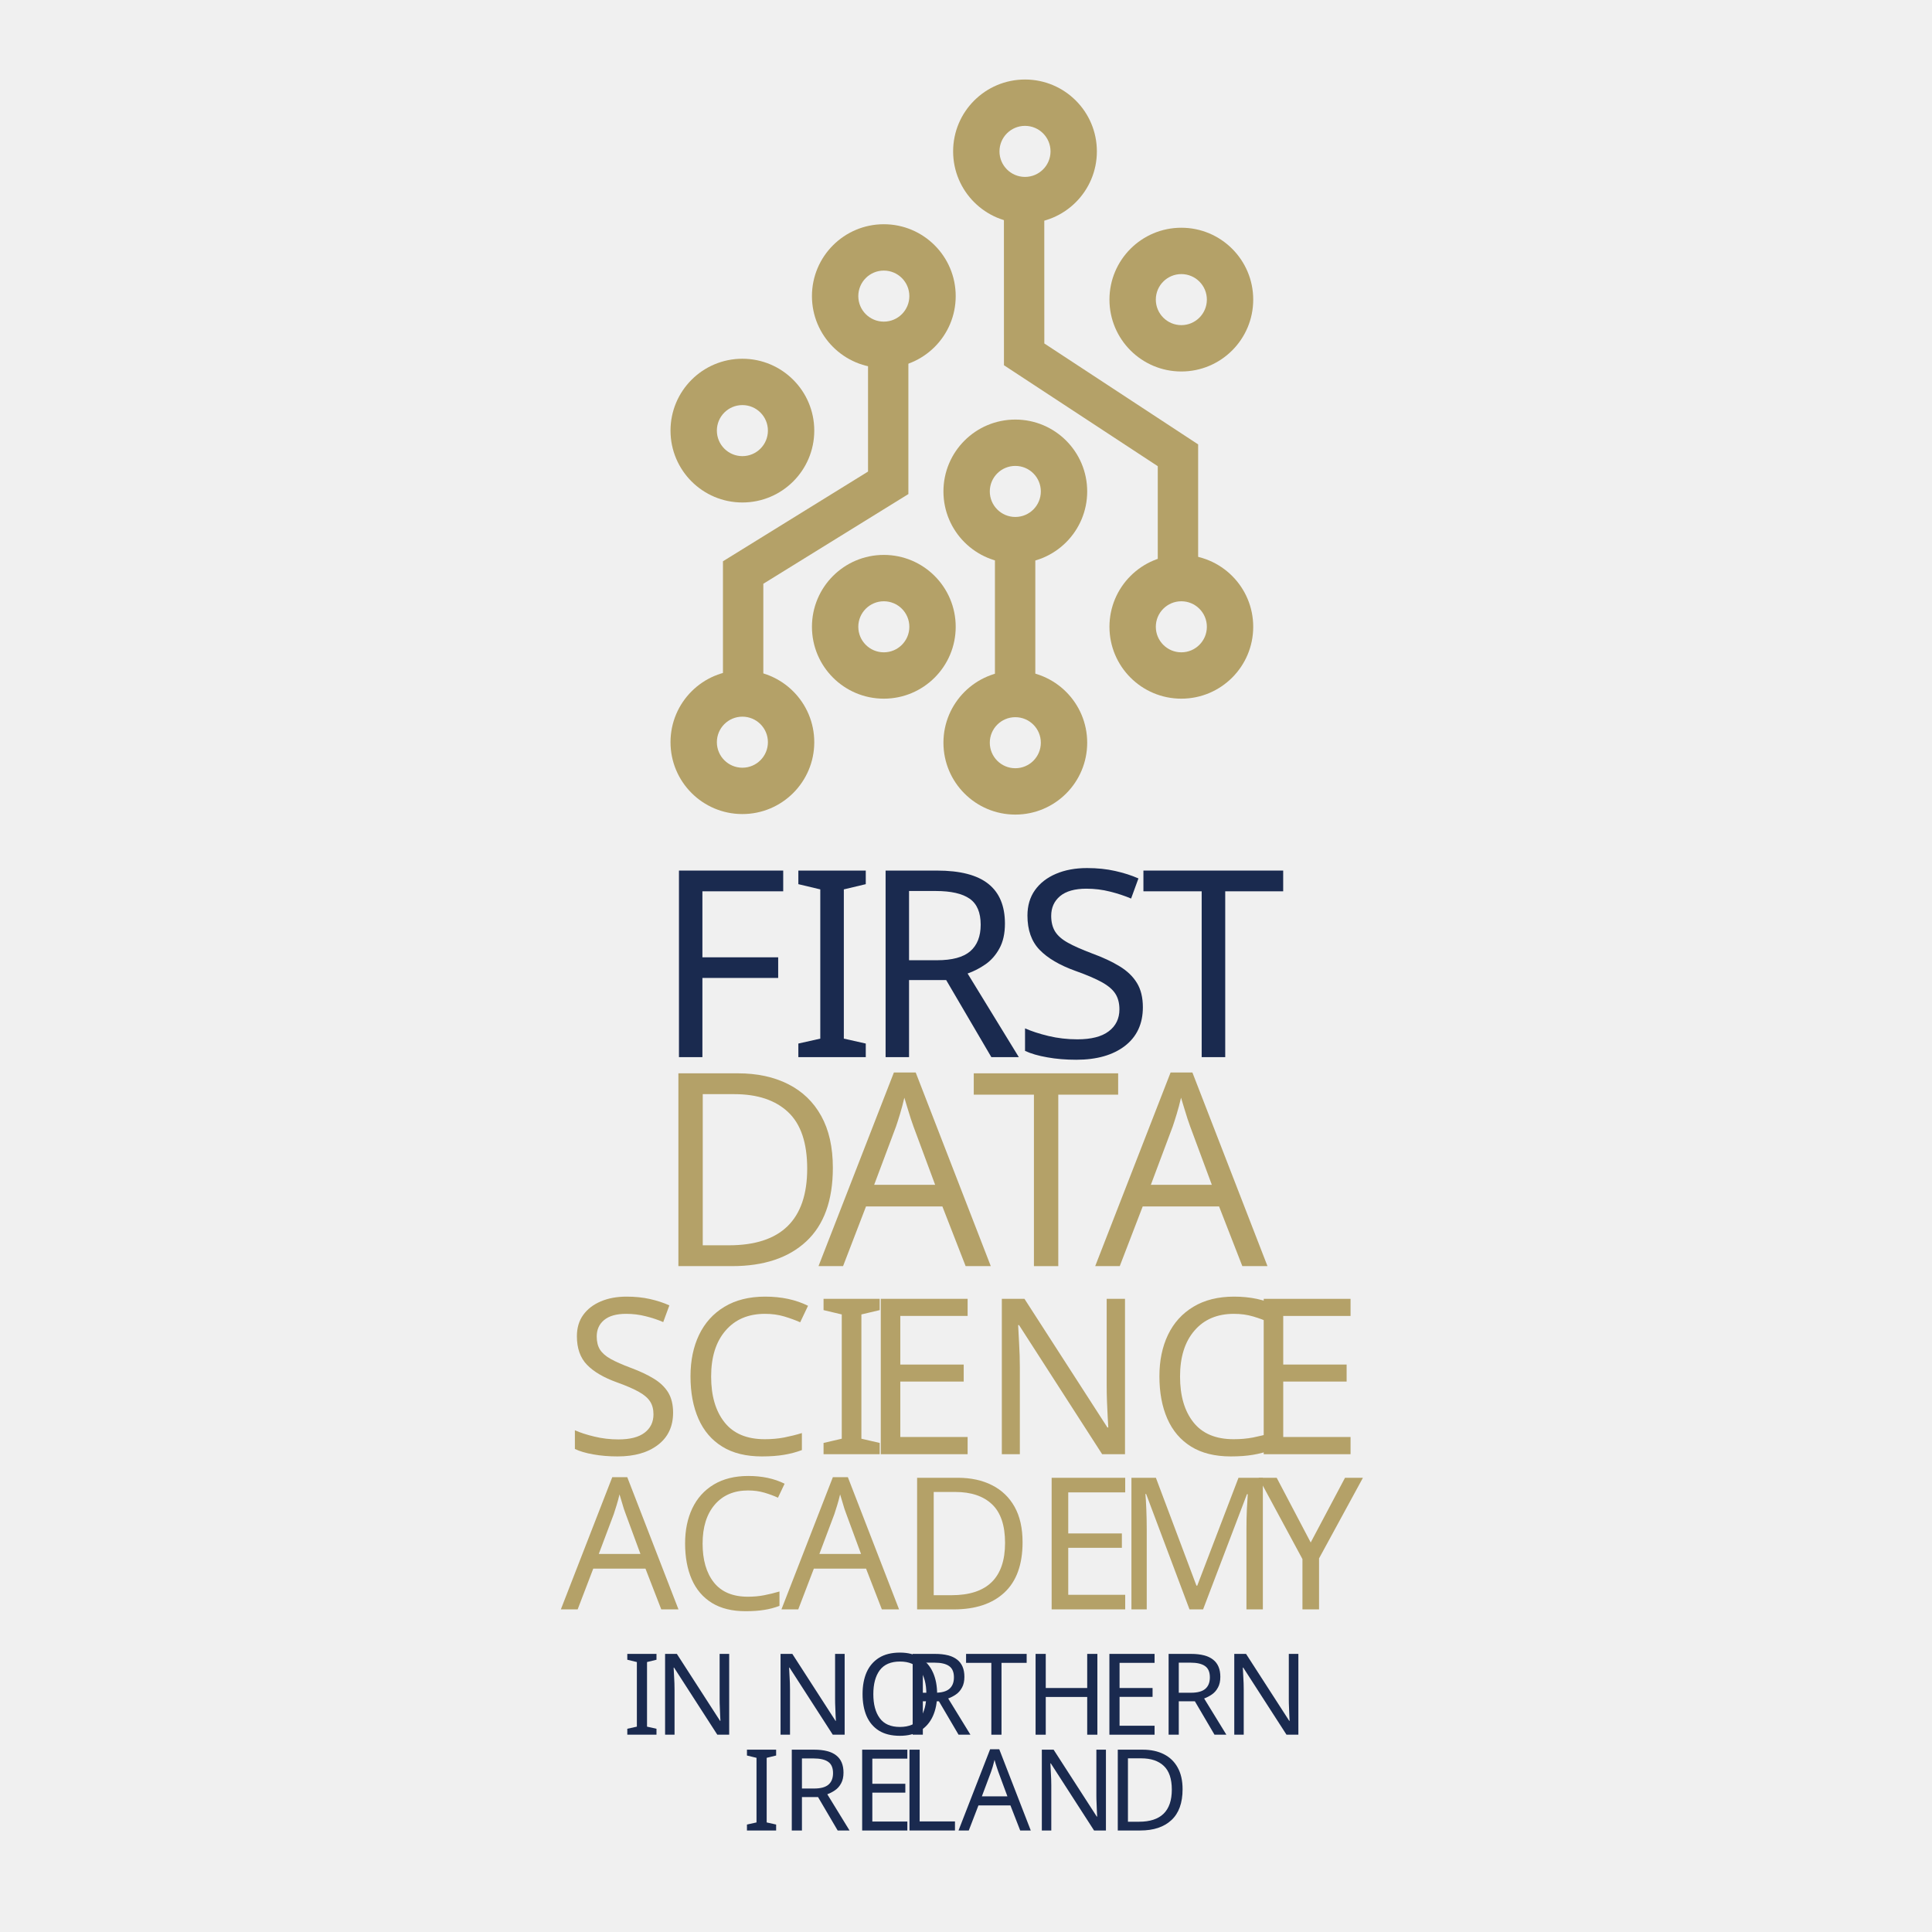
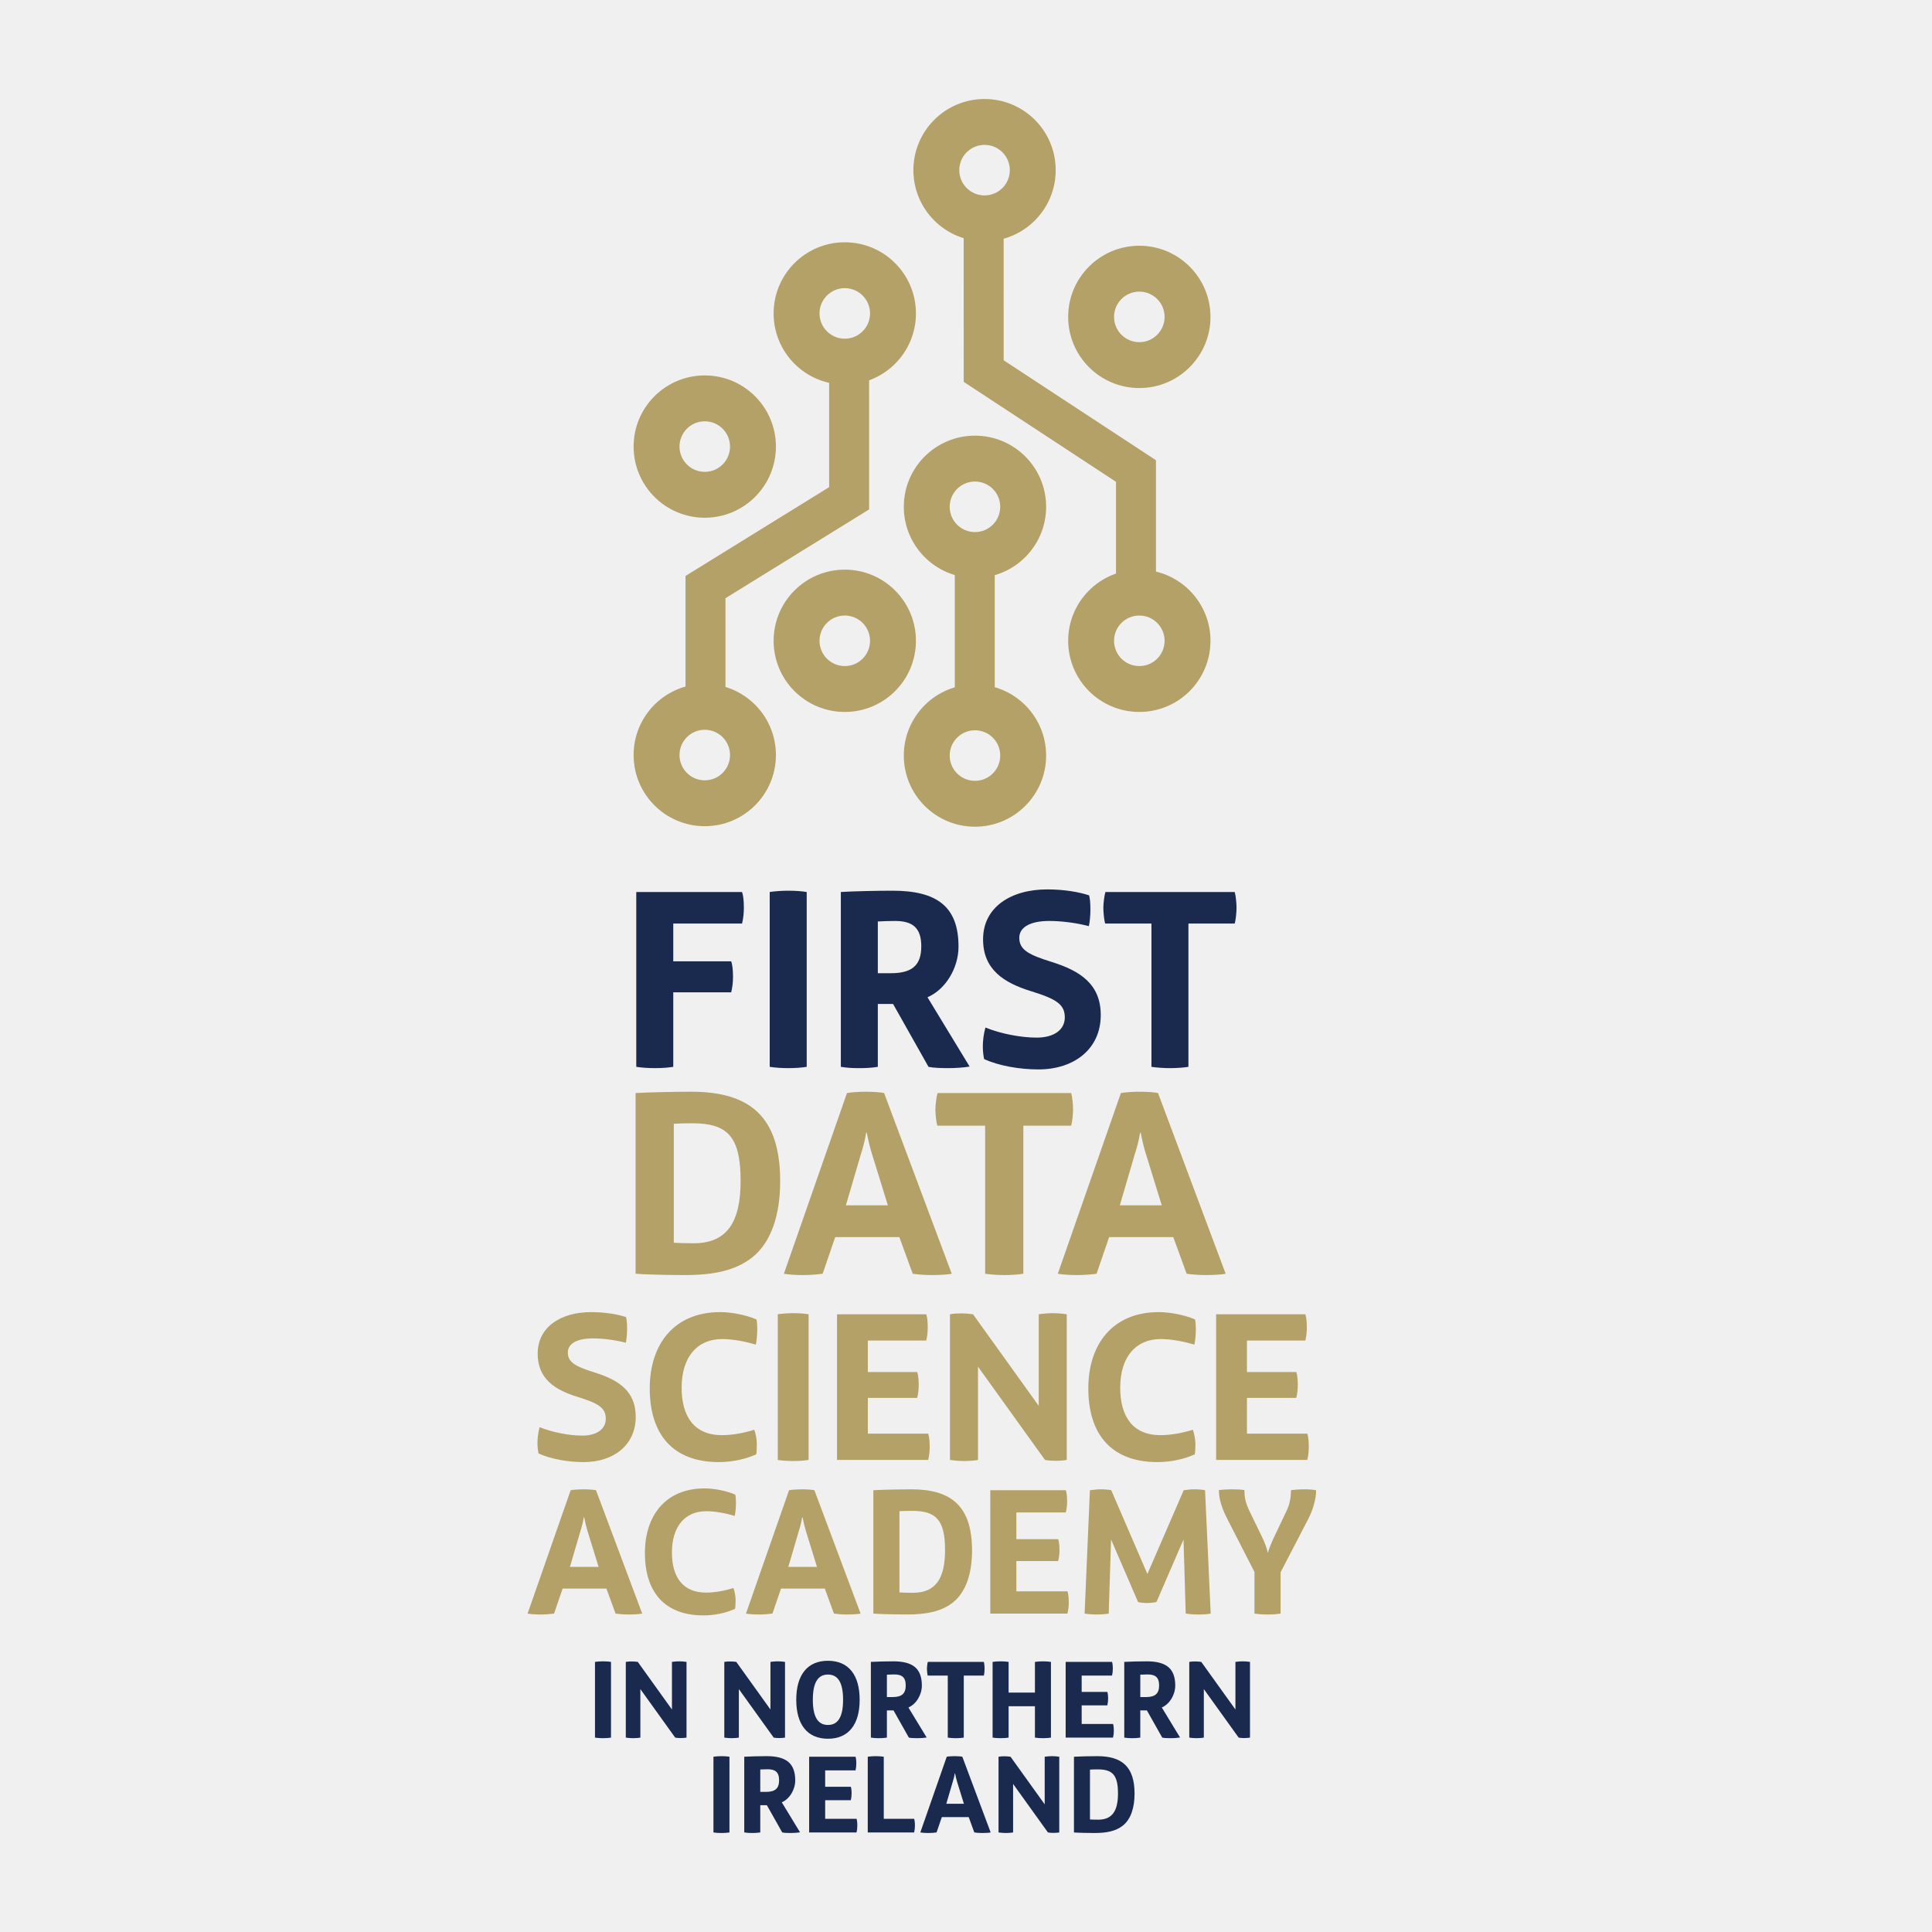
<svg xmlns="http://www.w3.org/2000/svg" version="1.0" x="0px" y="0px" width="300px" height="300px" viewBox="0 0 300 300" style="enable-background:new 0 0 300 300;" xml:space="preserve">
-   <g id="Graphic">
-     <rect x="154.494" y="83.305" style="fill:#B4A168;" width="6.268" height="25.382" />
-     <polygon style="fill:#B4A168;" points="134.787,52.753 134.787,73.226 112.261,87.155 112.261,108.374 118.528,108.374    118.528,90.647 141.054,76.718 141.054,52.753  " />
-     <polygon style="fill:#B4A168;" points="155.895,56.716 179.778,72.39 179.778,90.984 186.047,90.984 186.047,69.006    162.162,53.333 162.155,30.349 155.887,30.349  " />
-     <path style="fill:#B4A168;" d="M119.241,115.246c0,2.189-1.774,3.964-3.964,3.964c-2.189,0-3.962-1.775-3.962-3.964   c0-2.188,1.773-3.963,3.962-3.963C117.467,111.283,119.241,113.058,119.241,115.246 M104.117,115.246   c0,6.164,4.996,11.161,11.16,11.161c6.165,0,11.162-4.997,11.162-11.161c0-6.164-4.998-11.16-11.162-11.16   C109.113,104.086,104.117,109.083,104.117,115.246" />
-     <path style="fill:#B4A168;" d="M119.241,66.865c0,2.188-1.774,3.964-3.964,3.964c-2.189,0-3.962-1.775-3.962-3.964   c0-2.189,1.773-3.964,3.962-3.964C117.467,62.9,119.241,64.676,119.241,66.865 M104.117,66.865c0,6.164,4.996,11.16,11.16,11.16   c6.165,0,11.162-4.996,11.162-11.16s-4.998-11.16-11.162-11.16C109.113,55.705,104.117,60.701,104.117,66.865" />
-     <path style="fill:#B4A168;" d="M141.203,97.328c0,2.188-1.774,3.964-3.964,3.964c-2.189,0-3.962-1.776-3.962-3.964   c0-2.188,1.773-3.963,3.962-3.963C139.429,93.365,141.203,95.14,141.203,97.328 M126.079,97.328c0,6.164,4.996,11.161,11.16,11.161   c6.165,0,11.162-4.997,11.162-11.161c0-6.164-4.997-11.162-11.162-11.162C131.075,86.166,126.079,91.165,126.079,97.328" />
-     <path style="fill:#B4A168;" d="M161.62,115.327c0,2.189-1.772,3.964-3.961,3.964c-2.19,0-3.964-1.775-3.964-3.964   c0-2.188,1.773-3.963,3.964-3.963C159.848,111.364,161.62,113.138,161.62,115.327 M146.497,115.327   c0,6.164,4.997,11.161,11.162,11.161c6.163,0,11.16-4.997,11.16-11.161c0-6.164-4.997-11.16-11.16-11.16   C151.494,104.167,146.497,109.163,146.497,115.327" />
-     <path style="fill:#B4A168;" d="M161.62,76.31c0,2.189-1.772,3.964-3.961,3.964c-2.19,0-3.964-1.775-3.964-3.964   c0-2.188,1.773-3.963,3.964-3.963C159.848,72.347,161.62,74.122,161.62,76.31 M146.497,76.31c0,6.164,4.997,11.161,11.162,11.161   c6.163,0,11.16-4.997,11.16-11.161c0-6.164-4.997-11.16-11.16-11.16C151.494,65.15,146.497,70.146,146.497,76.31" />
-     <path style="fill:#B4A168;" d="M163.126,23.507c0,2.189-1.773,3.964-3.965,3.964c-2.188,0-3.962-1.775-3.962-3.964   c0-2.188,1.773-3.963,3.962-3.963C161.353,19.544,163.126,21.318,163.126,23.507 M148.001,23.507   c0,6.164,4.996,11.162,11.162,11.162c6.164,0,11.159-4.999,11.159-11.162s-4.995-11.16-11.159-11.16   C152.997,12.347,148.001,17.343,148.001,23.507" />
-     <path style="fill:#B4A168;" d="M187.401,97.328c0,2.188-1.774,3.964-3.964,3.964c-2.188,0-3.962-1.776-3.962-3.964   c0-2.188,1.773-3.963,3.962-3.963C185.627,93.365,187.401,95.14,187.401,97.328 M172.276,97.328   c0,6.164,4.995,11.161,11.161,11.161c6.164,0,11.162-4.997,11.162-11.161c0-6.164-4.998-11.162-11.162-11.162   C177.271,86.166,172.276,91.165,172.276,97.328" />
-     <path style="fill:#B4A168;" d="M187.401,46.523c0,2.188-1.774,3.964-3.964,3.964c-2.188,0-3.962-1.776-3.962-3.964   s1.773-3.963,3.962-3.963C185.627,42.56,187.401,44.334,187.401,46.523 M172.276,46.523c0,6.164,4.995,11.161,11.161,11.161   c6.164,0,11.162-4.998,11.162-11.161s-4.998-11.16-11.162-11.16C177.271,35.363,172.276,40.359,172.276,46.523" />
-     <path style="fill:#B4A168;" d="M141.203,45.98c0,2.188-1.774,3.963-3.964,3.963c-2.189,0-3.962-1.774-3.962-3.963   c0-2.189,1.773-3.964,3.962-3.964C139.429,42.016,141.203,43.792,141.203,45.98 M126.079,45.98c0,6.164,4.996,11.16,11.16,11.16   c6.165,0,11.162-4.996,11.162-11.16c0-6.165-4.997-11.161-11.162-11.161C131.075,34.82,126.079,39.816,126.079,45.98" />
+   <g id="Layer_1">
+     <rect x="148.259" y="85.62" style="fill:#B4A168;" width="6.205" height="25.128" />
+     <polygon style="fill:#B4A168;" points="128.75,55.374 128.75,75.642 106.449,89.432 106.449,110.438 112.653,110.438    112.653,92.889 134.953,79.1 134.953,55.374  " />
+     <polygon style="fill:#B4A168;" points="149.646,59.298 173.29,74.815 173.29,93.223 179.496,93.223 179.496,71.464 155.851,55.949    155.843,33.194 149.637,33.194  " />
+     <path style="fill:#B4A168;" d="M113.358,117.242c0,2.167-1.755,3.925-3.924,3.925c-2.167,0-3.922-1.758-3.922-3.925   c0-2.167,1.755-3.924,3.922-3.924C111.603,113.318,113.358,115.075,113.358,117.242 M98.386,117.242   c0,6.102,4.946,11.049,11.048,11.049c6.104,0,11.05-4.947,11.05-11.049c0-6.102-4.946-11.048-11.05-11.048   C103.332,106.194,98.386,111.14,98.386,117.242" />
+     <path style="fill:#B4A168;" d="M113.358,69.345c0,2.166-1.755,3.923-3.924,3.923c-2.167,0-3.922-1.757-3.922-3.923   c0-2.168,1.755-3.925,3.922-3.925C111.603,65.42,113.358,67.177,113.358,69.345 M98.386,69.345c0,6.102,4.946,11.048,11.048,11.048   c6.104,0,11.05-4.946,11.05-11.048c0-6.103-4.946-11.049-11.05-11.049C103.332,58.296,98.386,63.243,98.386,69.345" />
+     <path style="fill:#B4A168;" d="M135.1,99.503c0,2.167-1.756,3.924-3.925,3.924c-2.166,0-3.922-1.758-3.922-3.924   s1.756-3.924,3.922-3.924C133.344,95.58,135.1,97.337,135.1,99.503 M120.127,99.503c0,6.102,4.946,11.048,11.048,11.048   c6.104,0,11.051-4.946,11.051-11.048s-4.947-11.05-11.051-11.05C125.074,88.453,120.127,93.401,120.127,99.503" />
+     <path style="fill:#B4A168;" d="M155.314,117.322c0,2.167-1.756,3.924-3.922,3.924c-2.169,0-3.925-1.757-3.925-3.924   s1.756-3.924,3.925-3.924C153.559,113.398,155.314,115.155,155.314,117.322 M140.342,117.322c0,6.102,4.947,11.049,11.051,11.049   c6.102,0,11.048-4.947,11.048-11.049c0-6.103-4.946-11.048-11.048-11.048C145.289,106.273,140.342,111.219,140.342,117.322" />
+     <path style="fill:#B4A168;" d="M155.314,78.695c0,2.168-1.756,3.925-3.922,3.925c-2.169,0-3.925-1.757-3.925-3.925   c0-2.167,1.756-3.923,3.925-3.923C153.559,74.772,155.314,76.529,155.314,78.695 M140.342,78.695   c0,6.103,4.947,11.049,11.051,11.049c6.102,0,11.048-4.947,11.048-11.049c0-6.102-4.946-11.048-11.048-11.048   C145.289,67.647,140.342,72.593,140.342,78.695" />
+     <path style="fill:#B4A168;" d="M156.804,26.42c0,2.168-1.756,3.925-3.925,3.925c-2.167,0-3.922-1.757-3.922-3.925   c0-2.167,1.755-3.923,3.922-3.923C155.048,22.497,156.804,24.254,156.804,26.42 M141.831,26.42c0,6.102,4.946,11.05,11.051,11.05   c6.101,0,11.047-4.948,11.047-11.05s-4.946-11.048-11.047-11.048C146.777,15.373,141.831,20.318,141.831,26.42" />
+     <path style="fill:#B4A168;" d="M180.837,99.503c0,2.167-1.757,3.924-3.923,3.924c-2.169,0-3.925-1.758-3.925-3.924   s1.756-3.924,3.925-3.924C179.08,95.58,180.837,97.337,180.837,99.503 M165.863,99.503c0,6.102,4.946,11.048,11.051,11.048   c6.101,0,11.049-4.946,11.049-11.048s-4.948-11.05-11.049-11.05C170.81,88.453,165.863,93.401,165.863,99.503" />
+     <path style="fill:#B4A168;" d="M180.837,49.207c0,2.167-1.757,3.924-3.923,3.924c-2.169,0-3.925-1.758-3.925-3.924   s1.756-3.924,3.925-3.924C179.08,45.283,180.837,47.04,180.837,49.207 M165.863,49.207c0,6.102,4.946,11.049,11.051,11.049   c6.101,0,11.049-4.947,11.049-11.049s-4.948-11.049-11.049-11.049C170.81,38.157,165.863,43.104,165.863,49.207" />
+     <path style="fill:#B4A168;" d="M135.1,48.669c0,2.166-1.756,3.924-3.925,3.924c-2.166,0-3.922-1.758-3.922-3.924   c0-2.167,1.756-3.925,3.922-3.925C133.344,44.745,135.1,46.502,135.1,48.669 M120.127,48.669c0,6.102,4.946,11.048,11.048,11.048   c6.104,0,11.051-4.946,11.051-11.048c0-6.103-4.947-11.049-11.051-11.049C125.074,37.621,120.127,42.566,120.127,48.669" />
  </g>
-   <g id="Text" style="display:none;">
-     <text transform="matrix(1 0 0 1 101.4912 164.1514)" style="display:inline;">
-       <tspan x="0" y="0" style="fill:#1A2A4F; font-family:'FSMatthew-Bold'; font-size:40.564;">F</tspan>
-       <tspan x="20.85" y="0" style="fill:#1A2A4F; font-family:'FSMatthew-Bold'; font-size:40.564;">I</tspan>
-       <tspan x="32.086" y="0" style="fill:#1A2A4F; font-family:'FSMatthew-Bold'; font-size:40.564;">R</tspan>
-       <tspan x="55.613" y="0" style="fill:#1A2A4F; font-family:'FSMatthew-Bold'; font-size:40.564; letter-spacing:-1;">S</tspan>
-       <tspan x="75.651" y="0" style="fill:#1A2A4F; font-family:'FSMatthew-Bold'; font-size:40.564;">T</tspan>
+   <g id="Layer_2" style="display:none;">
+     <text transform="matrix(1 0 0 1 95.7886 165.6582)" style="display:inline;">
+       <tspan x="0" y="0" style="fill:#1A2A4F; font-family:'FSMatthew-Bold'; font-size:40.158;">F</tspan>
+       <tspan x="20.641" y="0" style="fill:#1A2A4F; font-family:'FSMatthew-Bold'; font-size:40.158;">I</tspan>
+       <tspan x="31.765" y="0" style="fill:#1A2A4F; font-family:'FSMatthew-Bold'; font-size:40.158;">R</tspan>
+       <tspan x="55.057" y="0" style="fill:#1A2A4F; font-family:'FSMatthew-Bold'; font-size:40.158; letter-spacing:-1;">S</tspan>
+       <tspan x="74.894" y="0" style="fill:#1A2A4F; font-family:'FSMatthew-Bold'; font-size:40.158;">T</tspan>
    </text>
-     <text transform="matrix(1 0 0 1 101.2783 196.6025)" style="display:inline;">
-       <tspan x="0" y="0" style="fill:#B4A168; font-family:'FSMatthew-Bold'; font-size:41.916; letter-spacing:-1;">D</tspan>
-       <tspan x="25.82" y="0" style="fill:#B4A168; font-family:'FSMatthew-Bold'; font-size:41.916; letter-spacing:-3;">A</tspan>
-       <tspan x="49.502" y="0" style="fill:#B4A168; font-family:'FSMatthew-Bold'; font-size:41.916; letter-spacing:-3;">T</tspan>
-       <tspan x="68.784" y="0" style="fill:#B4A168; font-family:'FSMatthew-Bold'; font-size:41.916;">A</tspan>
+     <text transform="matrix(1 0 0 1 95.5786 197.7861)" style="display:inline;">
+       <tspan x="0" y="0" style="fill:#B4A168; font-family:'FSMatthew-Bold'; font-size:41.497; letter-spacing:-1;">D</tspan>
+       <tspan x="25.562" y="0" style="fill:#B4A168; font-family:'FSMatthew-Bold'; font-size:41.497; letter-spacing:-3;">A</tspan>
+       <tspan x="49.007" y="0" style="fill:#B4A168; font-family:'FSMatthew-Bold'; font-size:41.497; letter-spacing:-3;">T</tspan>
+       <tspan x="68.095" y="0" style="fill:#B4A168; font-family:'FSMatthew-Bold'; font-size:41.497;">A</tspan>
    </text>
-     <text transform="matrix(1 0 0 1 87.5488 225.8086)" style="display:inline;">
-       <tspan x="0" y="0" style="fill:#B4A168; font-family:'FSMatthew-Bold'; font-size:33.804;">S</tspan>
-       <tspan x="17.611" y="0" style="fill:#B4A168; font-family:'FSMatthew-Bold'; font-size:33.804;">CI</tspan>
-       <tspan x="45.938" y="0" style="fill:#B4A168; font-family:'FSMatthew-Bold'; font-size:33.804;">ENC</tspan>
-       <tspan x="105.398" y="0" style="fill:#B4A168; font-family:'FSMatthew-Bold'; font-size:33.804;">E</tspan>
+     <text transform="matrix(1 0 0 1 81.9839 226.6992)" style="display:inline;">
+       <tspan x="0" y="0" style="fill:#B4A168; font-family:'FSMatthew-Bold'; font-size:33.465;">S</tspan>
+       <tspan x="17.435" y="0" style="fill:#B4A168; font-family:'FSMatthew-Bold'; font-size:33.465;">CI</tspan>
+       <tspan x="45.479" y="0" style="fill:#B4A168; font-family:'FSMatthew-Bold'; font-size:33.465;">ENC</tspan>
+       <tspan x="104.344" y="0" style="fill:#B4A168; font-family:'FSMatthew-Bold'; font-size:33.465;">E</tspan>
    </text>
-     <text transform="matrix(1 0 0 1 211.166 225.8086)" style="display:inline;fill:#FFFFFF; font-family:'FSMatthew-Bold'; font-size:33.804;"> </text>
-     <text transform="matrix(1 0 0 1 87.0879 249.9062)" style="display:inline;">
-       <tspan x="0" y="0" style="fill:#B4A168; font-family:'FSMatthew-Bold'; font-size:28.617; letter-spacing:-1;">A</tspan>
-       <tspan x="17.542" y="0" style="fill:#B4A168; font-family:'FSMatthew-Bold'; font-size:28.617;">C</tspan>
-       <tspan x="34.254" y="0" style="fill:#B4A168; font-family:'FSMatthew-Bold'; font-size:28.617;">ADE</tspan>
-       <tspan x="85.82" y="0" style="fill:#B4A168; font-family:'FSMatthew-Bold'; font-size:28.617; letter-spacing:-1;">M</tspan>
-       <tspan x="108.342" y="0" style="fill:#B4A168; font-family:'FSMatthew-Bold'; font-size:28.617;">Y</tspan>
+     <text transform="matrix(1 0 0 1 204.3662 226.6992)" style="display:inline;fill:#FFFFFF; font-family:'FSMatthew-Bold'; font-size:33.465;"> </text>
+     <text transform="matrix(1 0 0 1 81.5288 250.5566)" style="display:inline;">
+       <tspan x="0" y="0" style="fill:#B4A168; font-family:'FSMatthew-Bold'; font-size:28.33; letter-spacing:-1;">A</tspan>
+       <tspan x="17.366" y="0" style="fill:#B4A168; font-family:'FSMatthew-Bold'; font-size:28.33;">C</tspan>
+       <tspan x="33.911" y="0" style="fill:#B4A168; font-family:'FSMatthew-Bold'; font-size:28.33;">ADE</tspan>
+       <tspan x="84.961" y="0" style="fill:#B4A168; font-family:'FSMatthew-Bold'; font-size:28.33; letter-spacing:-1;">M</tspan>
+       <tspan x="107.257" y="0" style="fill:#B4A168; font-family:'FSMatthew-Bold'; font-size:28.33;">Y</tspan>
    </text>
-     <text transform="matrix(1 0 0 1 96.7041 269.3633)" style="display:inline;">
-       <tspan x="0" y="0" style="fill:#1A2A4F; font-family:'FSMatthew-Bold'; font-size:17.578;">I</tspan>
-       <tspan x="4.869" y="0" style="fill:#1A2A4F; font-family:'FSMatthew-Bold'; font-size:17.578;">N NO</tspan>
-       <tspan x="43.311" y="0" style="fill:#1A2A4F; font-family:'FSMatthew-Bold'; font-size:17.578;">R</tspan>
-       <tspan x="53.137" y="0" style="fill:#1A2A4F; font-family:'FSMatthew-Bold'; font-size:17.578;">T</tspan>
-       <tspan x="62.4" y="0" style="fill:#1A2A4F; font-family:'FSMatthew-Bold'; font-size:17.578;">H</tspan>
-       <tspan x="73.861" y="0" style="fill:#1A2A4F; font-family:'FSMatthew-Bold'; font-size:17.578;">E</tspan>
-       <tspan x="83.054" y="0" style="fill:#1A2A4F; font-family:'FSMatthew-Bold'; font-size:17.578;">R</tspan>
-       <tspan x="93.249" y="0" style="fill:#1A2A4F; font-family:'FSMatthew-Bold'; font-size:17.578;">N</tspan>
+     <text transform="matrix(1 0 0 1 91.0483 269.8174)" style="display:inline;">
+       <tspan x="0" y="0" style="fill:#1A2A4F; font-family:'FSMatthew-Bold'; font-size:17.402;">I</tspan>
+       <tspan x="4.82" y="0" style="fill:#1A2A4F; font-family:'FSMatthew-Bold'; font-size:17.402;">N NO</tspan>
+       <tspan x="42.877" y="0" style="fill:#1A2A4F; font-family:'FSMatthew-Bold'; font-size:17.402;">R</tspan>
+       <tspan x="52.605" y="0" style="fill:#1A2A4F; font-family:'FSMatthew-Bold'; font-size:17.402;">T</tspan>
+       <tspan x="61.776" y="0" style="fill:#1A2A4F; font-family:'FSMatthew-Bold'; font-size:17.402;">H</tspan>
+       <tspan x="73.122" y="0" style="fill:#1A2A4F; font-family:'FSMatthew-Bold'; font-size:17.402;">E</tspan>
+       <tspan x="82.223" y="0" style="fill:#1A2A4F; font-family:'FSMatthew-Bold'; font-size:17.402;">R</tspan>
+       <tspan x="92.316" y="0" style="fill:#1A2A4F; font-family:'FSMatthew-Bold'; font-size:17.402;">N</tspan>
    </text>
-     <text transform="matrix(1 0 0 1 115.2832 284.2363)" style="display:inline;">
-       <tspan x="0" y="0" style="fill:#1A2A4F; font-family:'FSMatthew-Bold'; font-size:17.578;">IRE</tspan>
-       <tspan x="24.24" y="0" style="fill:#1A2A4F; font-family:'FSMatthew-Bold'; font-size:17.578;">L</tspan>
-       <tspan x="33.556" y="0" style="fill:#1A2A4F; font-family:'FSMatthew-Bold'; font-size:17.578;">AN</tspan>
-       <tspan x="56.582" y="0" style="fill:#1A2A4F; font-family:'FSMatthew-Bold'; font-size:17.578;">D</tspan>
+     <text transform="matrix(1 0 0 1 109.4429 284.542)" style="display:inline;">
+       <tspan x="0" y="0" style="fill:#1A2A4F; font-family:'FSMatthew-Bold'; font-size:17.402;">IRE</tspan>
+       <tspan x="23.997" y="0" style="fill:#1A2A4F; font-family:'FSMatthew-Bold'; font-size:17.402;">L</tspan>
+       <tspan x="33.22" y="0" style="fill:#1A2A4F; font-family:'FSMatthew-Bold'; font-size:17.402;">AN</tspan>
+       <tspan x="56.016" y="0" style="fill:#1A2A4F; font-family:'FSMatthew-Bold'; font-size:17.402;">D</tspan>
    </text>
  </g>
-   <g id="Text_Flat">
-     <text transform="matrix(1 0 0 1 101.4912 164.1514)">
-       <tspan x="0" y="0" style="fill:#1A2A4F; font-family:'FSMatthew-Bold'; font-size:40.564;">F</tspan>
-       <tspan x="20.85" y="0" style="fill:#1A2A4F; font-family:'FSMatthew-Bold'; font-size:40.564;">I</tspan>
-       <tspan x="32.086" y="0" style="fill:#1A2A4F; font-family:'FSMatthew-Bold'; font-size:40.564;">R</tspan>
-       <tspan x="55.613" y="0" style="fill:#1A2A4F; font-family:'FSMatthew-Bold'; font-size:40.564; letter-spacing:-1;">S</tspan>
-       <tspan x="75.651" y="0" style="fill:#1A2A4F; font-family:'FSMatthew-Bold'; font-size:40.564;">T</tspan>
-     </text>
-     <text transform="matrix(1 0 0 1 101.2783 196.6025)">
-       <tspan x="0" y="0" style="fill:#B4A168; font-family:'FSMatthew-Bold'; font-size:41.916; letter-spacing:-1;">D</tspan>
-       <tspan x="25.82" y="0" style="fill:#B4A168; font-family:'FSMatthew-Bold'; font-size:41.916; letter-spacing:-3;">A</tspan>
-       <tspan x="49.502" y="0" style="fill:#B4A168; font-family:'FSMatthew-Bold'; font-size:41.916; letter-spacing:-3;">T</tspan>
-       <tspan x="68.784" y="0" style="fill:#B4A168; font-family:'FSMatthew-Bold'; font-size:41.916;">A</tspan>
-     </text>
-     <text transform="matrix(1 0 0 1 87.5488 225.8086)">
-       <tspan x="0" y="0" style="fill:#B4A168; font-family:'FSMatthew-Bold'; font-size:33.804;">S</tspan>
-       <tspan x="17.611" y="0" style="fill:#B4A168; font-family:'FSMatthew-Bold'; font-size:33.804;">CI</tspan>
-       <tspan x="45.938" y="0" style="fill:#B4A168; font-family:'FSMatthew-Bold'; font-size:33.804;">ENC</tspan>
-       <tspan x="105.398" y="0" style="fill:#B4A168; font-family:'FSMatthew-Bold'; font-size:33.804;">E</tspan>
-     </text>
-     <text transform="matrix(1 0 0 1 211.166 225.8086)" style="fill:#FFFFFF; font-family:'FSMatthew-Bold'; font-size:33.804;"> </text>
-     <text transform="matrix(1 0 0 1 87.0879 249.9062)">
-       <tspan x="0" y="0" style="fill:#B4A168; font-family:'FSMatthew-Bold'; font-size:28.617; letter-spacing:-1;">A</tspan>
-       <tspan x="17.542" y="0" style="fill:#B4A168; font-family:'FSMatthew-Bold'; font-size:28.617;">C</tspan>
-       <tspan x="34.254" y="0" style="fill:#B4A168; font-family:'FSMatthew-Bold'; font-size:28.617;">ADE</tspan>
-       <tspan x="85.82" y="0" style="fill:#B4A168; font-family:'FSMatthew-Bold'; font-size:28.617; letter-spacing:-1;">M</tspan>
-       <tspan x="108.342" y="0" style="fill:#B4A168; font-family:'FSMatthew-Bold'; font-size:28.617;">Y</tspan>
-     </text>
-     <text transform="matrix(1 0 0 1 96.7041 269.3633)">
-       <tspan x="0" y="0" style="fill:#1A2A4F; font-family:'FSMatthew-Bold'; font-size:17.578;">I</tspan>
-       <tspan x="4.869" y="0" style="fill:#1A2A4F; font-family:'FSMatthew-Bold'; font-size:17.578;">N NO</tspan>
-       <tspan x="43.311" y="0" style="fill:#1A2A4F; font-family:'FSMatthew-Bold'; font-size:17.578;">R</tspan>
-       <tspan x="53.137" y="0" style="fill:#1A2A4F; font-family:'FSMatthew-Bold'; font-size:17.578;">T</tspan>
-       <tspan x="62.4" y="0" style="fill:#1A2A4F; font-family:'FSMatthew-Bold'; font-size:17.578;">H</tspan>
-       <tspan x="73.861" y="0" style="fill:#1A2A4F; font-family:'FSMatthew-Bold'; font-size:17.578;">E</tspan>
-       <tspan x="83.054" y="0" style="fill:#1A2A4F; font-family:'FSMatthew-Bold'; font-size:17.578;">R</tspan>
-       <tspan x="93.249" y="0" style="fill:#1A2A4F; font-family:'FSMatthew-Bold'; font-size:17.578;">N</tspan>
-     </text>
-     <text transform="matrix(1 0 0 1 115.2832 284.2363)">
-       <tspan x="0" y="0" style="fill:#1A2A4F; font-family:'FSMatthew-Bold'; font-size:17.578;">IRE</tspan>
-       <tspan x="24.24" y="0" style="fill:#1A2A4F; font-family:'FSMatthew-Bold'; font-size:17.578;">L</tspan>
-       <tspan x="33.556" y="0" style="fill:#1A2A4F; font-family:'FSMatthew-Bold'; font-size:17.578;">AN</tspan>
-       <tspan x="56.582" y="0" style="fill:#1A2A4F; font-family:'FSMatthew-Bold'; font-size:17.578;">D</tspan>
-     </text>
+   <g id="Layer_3">
+     <g>
+       <path style="fill:#1A2A4F;" d="M115.227,143.409h-10.683v5.863h8.996c0.16,0.442,0.281,1.245,0.281,2.369    c0,0.884-0.08,1.606-0.281,2.45h-8.996v11.566c-0.763,0.12-1.647,0.201-2.852,0.201c-1.084,0-2.129-0.081-2.892-0.201v-27.149    h16.426c0.161,0.442,0.281,1.285,0.281,2.41C115.508,141.803,115.427,142.565,115.227,143.409z" />
+       <path style="fill:#1A2A4F;" d="M125.265,165.658c-0.763,0.12-1.687,0.201-2.892,0.201c-1.084,0-2.088-0.081-2.852-0.201v-27.149    c0.763-0.121,1.888-0.201,2.892-0.201c1.125,0,2.128,0.08,2.852,0.201V165.658z" />
+       <path style="fill:#1A2A4F;" d="M150.565,165.618c-1.044,0.16-2.128,0.241-3.374,0.241c-1.125,0-2.249-0.041-3.012-0.201    l-5.502-9.759h-2.369v9.759c-1.004,0.16-1.848,0.201-2.932,0.201c-0.964,0-1.807-0.041-2.811-0.201v-27.149    c1.847-0.121,5.703-0.201,8.032-0.201c6.827,0,10.241,2.41,10.241,8.675c0,3.333-2.008,6.667-4.819,7.871L150.565,165.618z     M138.959,143.007c-0.884,0-1.968,0.04-2.65,0.081v8.032h2.008c3.293,0,4.739-1.205,4.739-4.177    C143.056,143.971,141.609,143.007,138.959,143.007z" />
+       <path style="fill:#1A2A4F;" d="M161.247,166.06c-2.932,0-6.145-0.562-8.434-1.606c-0.121-0.562-0.201-1.285-0.201-1.928    c0-0.964,0.12-1.888,0.401-2.972c2.37,0.964,5.502,1.566,7.952,1.566c2.852,0,4.378-1.325,4.378-3.133    c0-2.008-1.285-2.852-5.182-4.056c-4.337-1.326-7.51-3.414-7.51-8.073c0-4.98,4.297-7.751,9.96-7.751    c2.61,0,4.94,0.402,6.506,0.924c0.121,0.442,0.201,1.165,0.201,2.209c0,0.763-0.08,1.928-0.241,2.57    c-2.008-0.522-4.297-0.803-6.145-0.803c-3.012,0-4.658,1.004-4.658,2.61c0,1.888,1.485,2.651,5.1,3.775    c4.338,1.365,7.551,3.414,7.551,8.233C170.926,162.887,166.789,166.06,161.247,166.06z" />
+       <path style="fill:#1A2A4F;" d="M191.727,143.409h-7.188v22.249c-0.763,0.12-1.848,0.201-2.852,0.201s-2.088-0.081-2.892-0.201    v-22.249h-7.188c-0.161-0.522-0.281-1.768-0.281-2.45s0.161-1.928,0.321-2.45h20.08c0.161,0.522,0.281,1.767,0.281,2.45    S191.888,142.887,191.727,143.409z" />
+     </g>
+     <g>
+       <path style="fill:#B4A168;" d="M116.746,195.296c-2.573,1.992-5.894,2.698-10.459,2.698c-2.324,0-6.267-0.084-7.595-0.208v-28.057    c2.034-0.124,6.267-0.208,8.633-0.208c9.131,0,13.821,3.86,13.821,13.904C121.145,188.613,119.775,192.93,116.746,195.296z     M107.449,174.42c-1.121,0-2.366,0.041-2.822,0.082v18.47c0.54,0.042,1.785,0.083,3.071,0.083c5.229,0,7.305-3.32,7.305-9.712    C115.002,176.328,112.844,174.42,107.449,174.42z" />
+       <path style="fill:#B4A168;" d="M147.786,197.786c-0.54,0.124-1.826,0.208-3.196,0.208c-1.079,0-2.324-0.125-2.864-0.208    l-2.075-5.687h-9.961l-1.951,5.687c-0.913,0.124-1.992,0.208-3.071,0.208s-2.324-0.084-2.947-0.208l9.795-28.057    c0.581-0.124,1.951-0.208,2.864-0.208c1.121,0,2.449,0.084,2.905,0.208L147.786,197.786z M137.866,187.161l-2.449-7.927    c-0.291-0.914-0.581-2.076-0.83-3.362h-0.083c-0.208,1.286-0.54,2.448-0.83,3.362l-2.324,7.927H137.866z" />
+       <path style="fill:#B4A168;" d="M166.334,174.793h-7.43v22.993c-0.788,0.124-1.908,0.208-2.946,0.208s-2.158-0.084-2.988-0.208    v-22.993h-7.429c-0.166-0.539-0.291-1.826-0.291-2.531c0-0.706,0.166-1.992,0.332-2.532h20.752    c0.166,0.54,0.291,1.826,0.291,2.532C166.625,172.967,166.5,174.254,166.334,174.793z" />
+       <path style="fill:#B4A168;" d="M190.319,197.786c-0.54,0.124-1.826,0.208-3.196,0.208c-1.078,0-2.324-0.125-2.863-0.208    l-2.075-5.687h-9.961l-1.95,5.687c-0.914,0.124-1.992,0.208-3.072,0.208c-1.078,0-2.324-0.084-2.946-0.208l9.795-28.057    c0.581-0.124,1.95-0.208,2.864-0.208c1.12,0,2.448,0.084,2.904,0.208L190.319,197.786z M180.4,187.161l-2.449-7.927    c-0.291-0.914-0.581-2.076-0.83-3.362h-0.083c-0.208,1.286-0.54,2.448-0.83,3.362l-2.324,7.927H180.4z" />
+     </g>
+     <g>
+       <path style="fill:#B4A168;" d="M90.651,227.034c-2.443,0-5.12-0.469-7.027-1.339c-0.101-0.469-0.167-1.07-0.167-1.606    c0-0.803,0.101-1.572,0.335-2.476c1.974,0.803,4.584,1.305,6.625,1.305c2.376,0,3.647-1.104,3.647-2.61    c0-1.673-1.071-2.376-4.317-3.38c-3.614-1.104-6.257-2.844-6.257-6.726c0-4.149,3.581-6.458,8.299-6.458    c2.175,0,4.116,0.334,5.421,0.77c0.1,0.368,0.167,0.971,0.167,1.84c0,0.637-0.067,1.606-0.201,2.143    c-1.673-0.436-3.581-0.67-5.12-0.67c-2.51,0-3.882,0.837-3.882,2.175c0,1.573,1.238,2.209,4.25,3.146    c3.614,1.138,6.291,2.845,6.291,6.86C98.715,224.391,95.269,227.034,90.651,227.034z" />
+       <path style="fill:#B4A168;" d="M117.355,208.797c-1.606-0.502-3.614-0.87-5.22-0.87c-3.815,0-6.291,2.71-6.291,7.562    c0,4.45,1.941,7.361,6.257,7.361c1.606,0,3.414-0.334,5.02-0.836c0.234,0.603,0.401,1.539,0.401,2.242    c0,0.568-0.033,1.271-0.1,1.572c-1.673,0.77-3.815,1.205-5.789,1.205c-7.194,0-10.742-4.351-10.742-11.444    c0-6.894,3.815-11.846,10.942-11.846c1.74,0,4.016,0.435,5.622,1.138c0.101,0.334,0.134,1.07,0.134,1.506    C117.589,207.425,117.455,208.396,117.355,208.797z" />
+       <path style="fill:#B4A168;" d="M125.555,226.699c-0.636,0.101-1.405,0.167-2.409,0.167c-0.904,0-1.74-0.066-2.376-0.167v-22.621    c0.636-0.1,1.573-0.167,2.409-0.167c0.937,0,1.773,0.067,2.376,0.167V226.699z" />
+       <path style="fill:#B4A168;" d="M144.127,226.699h-14.155v-22.621h13.854c0.134,0.368,0.234,1.071,0.234,2.008    c0,0.736-0.067,1.372-0.234,2.075h-9.068v4.886h7.663c0.134,0.368,0.234,1.037,0.234,1.974c0,0.736-0.067,1.339-0.234,2.042    h-7.663v5.555h9.37c0.134,0.368,0.234,1.07,0.234,2.008C144.361,225.36,144.294,225.996,144.127,226.699z" />
+       <path style="fill:#B4A168;" d="M165.645,226.699c-0.334,0.067-1.138,0.134-1.706,0.134c-0.569,0-1.138-0.033-1.673-0.134    l-10.407-14.489v14.489c-0.268,0.067-1.271,0.167-2.208,0.167c-0.77,0-1.673-0.1-2.142-0.167v-22.621    c0.535-0.1,1.171-0.134,1.773-0.134c0.636,0,1.305,0.067,1.807,0.134l10.206,14.222v-14.222c0.669-0.1,1.539-0.167,2.175-0.167    s1.573,0.067,2.175,0.167V226.699z" />
+       <path style="fill:#B4A168;" d="M185.456,208.797c-1.605-0.502-3.613-0.87-5.22-0.87c-3.814,0-6.291,2.71-6.291,7.562    c0,4.45,1.94,7.361,6.258,7.361c1.605,0,3.413-0.334,5.02-0.836c0.233,0.603,0.401,1.539,0.401,2.242    c0,0.568-0.034,1.271-0.101,1.572c-1.673,0.77-3.814,1.205-5.789,1.205c-7.194,0-10.741-4.351-10.741-11.444    c0-6.894,3.814-11.846,10.942-11.846c1.739,0,4.015,0.435,5.621,1.138c0.101,0.334,0.134,1.07,0.134,1.506    C185.69,207.425,185.557,208.396,185.456,208.797z" />
+       <path style="fill:#B4A168;" d="M202.992,226.699h-14.154v-22.621h13.854c0.134,0.368,0.234,1.071,0.234,2.008    c0,0.736-0.067,1.372-0.234,2.075h-9.068v4.886h7.663c0.134,0.368,0.234,1.037,0.234,1.974c0,0.736-0.067,1.339-0.234,2.042    h-7.663v5.555h9.369c0.134,0.368,0.234,1.07,0.234,2.008C203.227,225.36,203.16,225.996,202.992,226.699z" />
+     </g>
+     <g>
+       <path style="fill:#B4A168;" d="M99.72,250.557c-0.368,0.085-1.247,0.142-2.182,0.142c-0.737,0-1.587-0.085-1.956-0.142    l-1.417-3.882h-6.801l-1.332,3.882c-0.624,0.085-1.36,0.142-2.097,0.142c-0.737,0-1.587-0.057-2.012-0.142l6.688-19.155    c0.396-0.085,1.332-0.142,1.955-0.142c0.765,0,1.672,0.057,1.983,0.142L99.72,250.557z M92.948,243.303l-1.672-5.412    c-0.198-0.623-0.397-1.417-0.567-2.295h-0.057c-0.142,0.878-0.368,1.672-0.567,2.295l-1.586,5.412H92.948z" />
+       <path style="fill:#B4A168;" d="M114.083,235.397c-1.36-0.426-3.061-0.737-4.42-0.737c-3.23,0-5.327,2.295-5.327,6.404    c0,3.769,1.644,6.233,5.299,6.233c1.36,0,2.89-0.283,4.25-0.708c0.198,0.51,0.34,1.304,0.34,1.898    c0,0.481-0.028,1.076-0.085,1.332c-1.417,0.651-3.23,1.02-4.902,1.02c-6.092,0-9.096-3.684-9.096-9.69    c0-5.837,3.23-10.031,9.266-10.031c1.473,0,3.4,0.368,4.76,0.964c0.085,0.283,0.113,0.906,0.113,1.275    C114.281,234.235,114.168,235.057,114.083,235.397z" />
+       <path style="fill:#B4A168;" d="M133.631,250.557c-0.368,0.085-1.247,0.142-2.182,0.142c-0.737,0-1.587-0.085-1.956-0.142    l-1.417-3.882h-6.801l-1.332,3.882c-0.624,0.085-1.36,0.142-2.097,0.142c-0.737,0-1.587-0.057-2.012-0.142l6.688-19.155    c0.396-0.085,1.332-0.142,1.955-0.142c0.765,0,1.672,0.057,1.983,0.142L133.631,250.557z M126.859,243.303l-1.672-5.412    c-0.198-0.623-0.397-1.417-0.567-2.295h-0.057c-0.142,0.878-0.368,1.672-0.567,2.295l-1.586,5.412H126.859z" />
+       <path style="fill:#B4A168;" d="M147.937,248.856c-1.757,1.36-4.024,1.842-7.141,1.842c-1.587,0-4.279-0.057-5.186-0.142v-19.155    c1.389-0.085,4.279-0.142,5.894-0.142c6.234,0,9.436,2.636,9.436,9.493C150.94,244.295,150.005,247.241,147.937,248.856z     M141.59,234.604c-0.765,0-1.615,0.028-1.927,0.057v12.609c0.368,0.028,1.218,0.057,2.097,0.057c3.57,0,4.987-2.267,4.987-6.63    C146.747,235.907,145.273,234.604,141.59,234.604z" />
+       <path style="fill:#B4A168;" d="M165.757,250.557h-11.986v-19.155h11.731c0.113,0.312,0.198,0.907,0.198,1.7    c0,0.624-0.057,1.162-0.198,1.757h-7.68v4.138h6.489c0.113,0.312,0.198,0.878,0.198,1.672c0,0.623-0.057,1.133-0.198,1.729h-6.489    v4.703h7.935c0.113,0.312,0.198,0.907,0.198,1.7C165.955,249.423,165.898,249.962,165.757,250.557z" />
+       <path style="fill:#B4A168;" d="M187.997,250.557c-0.34,0.085-1.105,0.142-1.898,0.142c-0.851,0-1.644-0.085-1.983-0.142    l-0.34-11.504l-4.194,9.69c-0.312,0.113-0.991,0.17-1.417,0.17c-0.51,0-1.133-0.057-1.444-0.142l-4.194-9.719l-0.368,11.504    c-0.368,0.085-1.247,0.142-2.012,0.142c-0.453,0-1.219-0.057-1.729-0.142l0.822-19.155c0.538-0.057,1.076-0.142,1.643-0.142    c0.681,0,1.332,0.057,1.672,0.142l5.61,13.007l5.64-13.007c0.566-0.085,1.133-0.142,1.643-0.142c0.652,0,1.247,0.057,1.672,0.142    L187.997,250.557z" />
+       <path style="fill:#B4A168;" d="M203.181,235.794l-4.335,8.358v6.404c-0.539,0.085-1.162,0.142-2.013,0.142    c-0.765,0-1.501-0.057-2.04-0.142v-6.461l-4.137-8.075c-0.906-1.757-1.389-3.202-1.389-4.647c0.454-0.057,1.275-0.113,1.983-0.113    c0.681,0,1.445,0.028,1.983,0.113c0,1.19,0.171,1.984,0.822,3.344l1.898,3.91c0.425,0.851,0.793,1.87,0.906,2.466h0.028    c0.143-0.596,0.596-1.644,0.936-2.381l1.955-4.108c0.425-0.878,0.68-1.898,0.68-3.202c0.539-0.085,1.389-0.142,2.069-0.142    c0.793,0,1.388,0.057,1.842,0.142C204.371,232.847,203.804,234.575,203.181,235.794z" />
+     </g>
+     <g>
+       <path style="fill:#1A2A4F;" d="M94.875,269.817c-0.33,0.052-0.73,0.087-1.252,0.087c-0.47,0-0.905-0.035-1.235-0.087v-11.759    c0.331-0.053,0.817-0.087,1.252-0.087c0.487,0,0.922,0.034,1.235,0.087V269.817z" />
+       <path style="fill:#1A2A4F;" d="M106.602,269.817c-0.174,0.035-0.592,0.069-0.887,0.069c-0.296,0-0.591-0.018-0.87-0.069    l-5.41-7.532v7.532c-0.139,0.035-0.661,0.087-1.148,0.087c-0.4,0-0.87-0.052-1.113-0.087v-11.759    c0.278-0.053,0.609-0.07,0.922-0.07c0.331,0,0.678,0.035,0.939,0.07l5.305,7.393v-7.393c0.348-0.053,0.8-0.087,1.131-0.087    s0.817,0.034,1.131,0.087V269.817z" />
+       <path style="fill:#1A2A4F;" d="M121.897,269.817c-0.174,0.035-0.592,0.069-0.887,0.069c-0.296,0-0.591-0.018-0.87-0.069    l-5.41-7.532v7.532c-0.139,0.035-0.661,0.087-1.148,0.087c-0.4,0-0.87-0.052-1.113-0.087v-11.759    c0.278-0.053,0.609-0.07,0.922-0.07c0.331,0,0.678,0.035,0.939,0.07l5.305,7.393v-7.393c0.348-0.053,0.8-0.087,1.131-0.087    s0.817,0.034,1.131,0.087V269.817z" />
+       <path style="fill:#1A2A4F;" d="M128.564,269.991c-3.218,0-4.922-2.227-4.922-6.054c0-3.826,1.705-6.053,4.922-6.053    c3.218,0,4.923,2.227,4.923,6.053C133.487,267.765,131.782,269.991,128.564,269.991z M128.564,260.024    c-1.496,0-2.348,1.147-2.348,3.913c0,2.767,0.853,3.914,2.348,3.914c1.496,0,2.349-1.147,2.349-3.914    C130.913,261.172,130.06,260.024,128.564,260.024z" />
+       <path style="fill:#1A2A4F;" d="M143.893,269.8c-0.452,0.069-0.922,0.104-1.461,0.104c-0.487,0-0.974-0.018-1.305-0.087    l-2.383-4.227h-1.026v4.227c-0.435,0.069-0.8,0.087-1.27,0.087c-0.417,0-0.783-0.018-1.218-0.087v-11.759    c0.8-0.053,2.47-0.087,3.479-0.087c2.957,0,4.436,1.043,4.436,3.757c0,1.444-0.87,2.888-2.087,3.409L143.893,269.8z     M138.866,260.007c-0.383,0-0.853,0.018-1.148,0.034v3.479h0.87c1.426,0,2.052-0.522,2.052-1.81S140.014,260.007,138.866,260.007z    " />
+       <path style="fill:#1A2A4F;" d="M152.769,260.181h-3.113v9.637c-0.331,0.052-0.8,0.087-1.235,0.087    c-0.435,0-0.904-0.035-1.252-0.087v-9.637h-3.114c-0.069-0.227-0.122-0.766-0.122-1.062c0-0.295,0.07-0.835,0.139-1.061h8.697    c0.069,0.226,0.122,0.766,0.122,1.061C152.891,259.415,152.838,259.954,152.769,260.181z" />
+       <path style="fill:#1A2A4F;" d="M163.191,269.817c-0.312,0.052-0.748,0.087-1.234,0.087c-0.487,0-0.922-0.035-1.253-0.087v-4.87    h-4.088v4.87c-0.33,0.052-0.713,0.087-1.235,0.087c-0.469,0-0.922-0.035-1.252-0.087v-11.759c0.33-0.053,0.817-0.087,1.252-0.087    c0.487,0,0.922,0.034,1.235,0.087v4.766h4.088v-4.766c0.383-0.053,0.817-0.087,1.253-0.087c0.417,0,0.938,0.034,1.234,0.087    V269.817z" />
+       <path style="fill:#1A2A4F;" d="M172.833,269.817h-7.358v-11.759h7.201c0.07,0.191,0.122,0.557,0.122,1.043    c0,0.383-0.035,0.714-0.122,1.079h-4.714v2.54h3.983c0.069,0.19,0.122,0.539,0.122,1.025c0,0.383-0.035,0.696-0.122,1.062h-3.983    v2.888h4.871c0.069,0.191,0.121,0.557,0.121,1.044C172.954,269.121,172.92,269.452,172.833,269.817z" />
+       <path style="fill:#1A2A4F;" d="M183.239,269.8c-0.453,0.069-0.923,0.104-1.462,0.104c-0.486,0-0.974-0.018-1.305-0.087    l-2.383-4.227h-1.026v4.227c-0.435,0.069-0.8,0.087-1.27,0.087c-0.418,0-0.783-0.018-1.218-0.087v-11.759    c0.8-0.053,2.47-0.087,3.479-0.087c2.958,0,4.437,1.043,4.437,3.757c0,1.444-0.87,2.888-2.088,3.409L183.239,269.8z     M178.212,260.007c-0.383,0-0.853,0.018-1.148,0.034v3.479h0.87c1.426,0,2.053-0.522,2.053-1.81S179.359,260.007,178.212,260.007z    " />
+       <path style="fill:#1A2A4F;" d="M194.097,269.817c-0.174,0.035-0.591,0.069-0.887,0.069s-0.592-0.018-0.87-0.069l-5.409-7.532    v7.532c-0.14,0.035-0.661,0.087-1.148,0.087c-0.4,0-0.87-0.052-1.113-0.087v-11.759c0.278-0.053,0.608-0.07,0.922-0.07    c0.33,0,0.679,0.035,0.939,0.07l5.306,7.393v-7.393c0.348-0.053,0.8-0.087,1.131-0.087c0.33,0,0.817,0.034,1.13,0.087V269.817z" />
+     </g>
+     <g>
+       <path style="fill:#1A2A4F;" d="M113.27,284.542c-0.33,0.052-0.73,0.087-1.252,0.087c-0.47,0-0.905-0.035-1.235-0.087v-11.759    c0.331-0.053,0.817-0.087,1.252-0.087c0.487,0,0.922,0.034,1.235,0.087V284.542z" />
+       <path style="fill:#1A2A4F;" d="M124.23,284.524c-0.452,0.069-0.922,0.104-1.461,0.104c-0.487,0-0.974-0.018-1.305-0.087    l-2.383-4.227h-1.026v4.227c-0.435,0.069-0.8,0.087-1.27,0.087c-0.417,0-0.783-0.018-1.218-0.087v-11.759    c0.8-0.053,2.47-0.087,3.479-0.087c2.957,0,4.436,1.043,4.436,3.757c0,1.444-0.87,2.888-2.087,3.409L124.23,284.524z     M119.203,274.731c-0.382,0-0.852,0.018-1.148,0.034v3.479h0.87c1.427,0,2.053-0.522,2.053-1.81S120.352,274.731,119.203,274.731z    " />
+       <path style="fill:#1A2A4F;" d="M133.001,284.542h-7.358v-11.759h7.202c0.069,0.191,0.122,0.557,0.122,1.043    c0,0.383-0.035,0.714-0.122,1.079h-4.714v2.54h3.983c0.07,0.19,0.122,0.539,0.122,1.025c0,0.383-0.035,0.696-0.122,1.062h-3.983    v2.888h4.871c0.07,0.191,0.122,0.557,0.122,1.044C133.124,283.846,133.088,284.177,133.001,284.542z" />
+       <path style="fill:#1A2A4F;" d="M141.946,284.542h-7.202v-11.759c0.331-0.053,0.783-0.087,1.218-0.087    c0.487,0,0.957,0.034,1.27,0.087v9.637h4.714c0.069,0.191,0.122,0.557,0.122,1.044    C142.068,283.846,142.033,284.177,141.946,284.542z" />
+       <path style="fill:#1A2A4F;" d="M153.831,284.542c-0.227,0.052-0.766,0.087-1.34,0.087c-0.452,0-0.974-0.052-1.2-0.087l-0.87-2.383    h-4.175l-0.818,2.383c-0.382,0.052-0.835,0.087-1.287,0.087s-0.974-0.035-1.235-0.087l4.105-11.759    c0.244-0.053,0.818-0.087,1.2-0.087c0.47,0,1.026,0.034,1.218,0.087L153.831,284.542z M149.673,280.089l-1.026-3.322    c-0.122-0.383-0.244-0.87-0.348-1.409h-0.035c-0.087,0.539-0.226,1.026-0.348,1.409l-0.974,3.322H149.673z" />
+       <path style="fill:#1A2A4F;" d="M164.48,284.542c-0.174,0.035-0.591,0.069-0.887,0.069s-0.592-0.018-0.87-0.069l-5.409-7.532v7.532    c-0.14,0.035-0.661,0.087-1.148,0.087c-0.4,0-0.87-0.052-1.113-0.087v-11.759c0.278-0.053,0.608-0.07,0.922-0.07    c0.33,0,0.679,0.035,0.939,0.07l5.306,7.393v-7.393c0.348-0.053,0.8-0.087,1.13-0.087c0.331,0,0.818,0.034,1.131,0.087V284.542z" />
+       <path style="fill:#1A2A4F;" d="M174.33,283.498c-1.078,0.835-2.47,1.131-4.383,1.131c-0.975,0-2.627-0.035-3.184-0.087v-11.759    c0.853-0.053,2.627-0.087,3.618-0.087c3.827,0,5.792,1.617,5.792,5.827C176.174,280.697,175.601,282.507,174.33,283.498z     M170.434,274.749c-0.47,0-0.991,0.017-1.183,0.034v7.741c0.227,0.018,0.748,0.034,1.287,0.034c2.192,0,3.062-1.392,3.062-4.07    C173.6,275.549,172.695,274.749,170.434,274.749z" />
+     </g>
  </g>
</svg>
